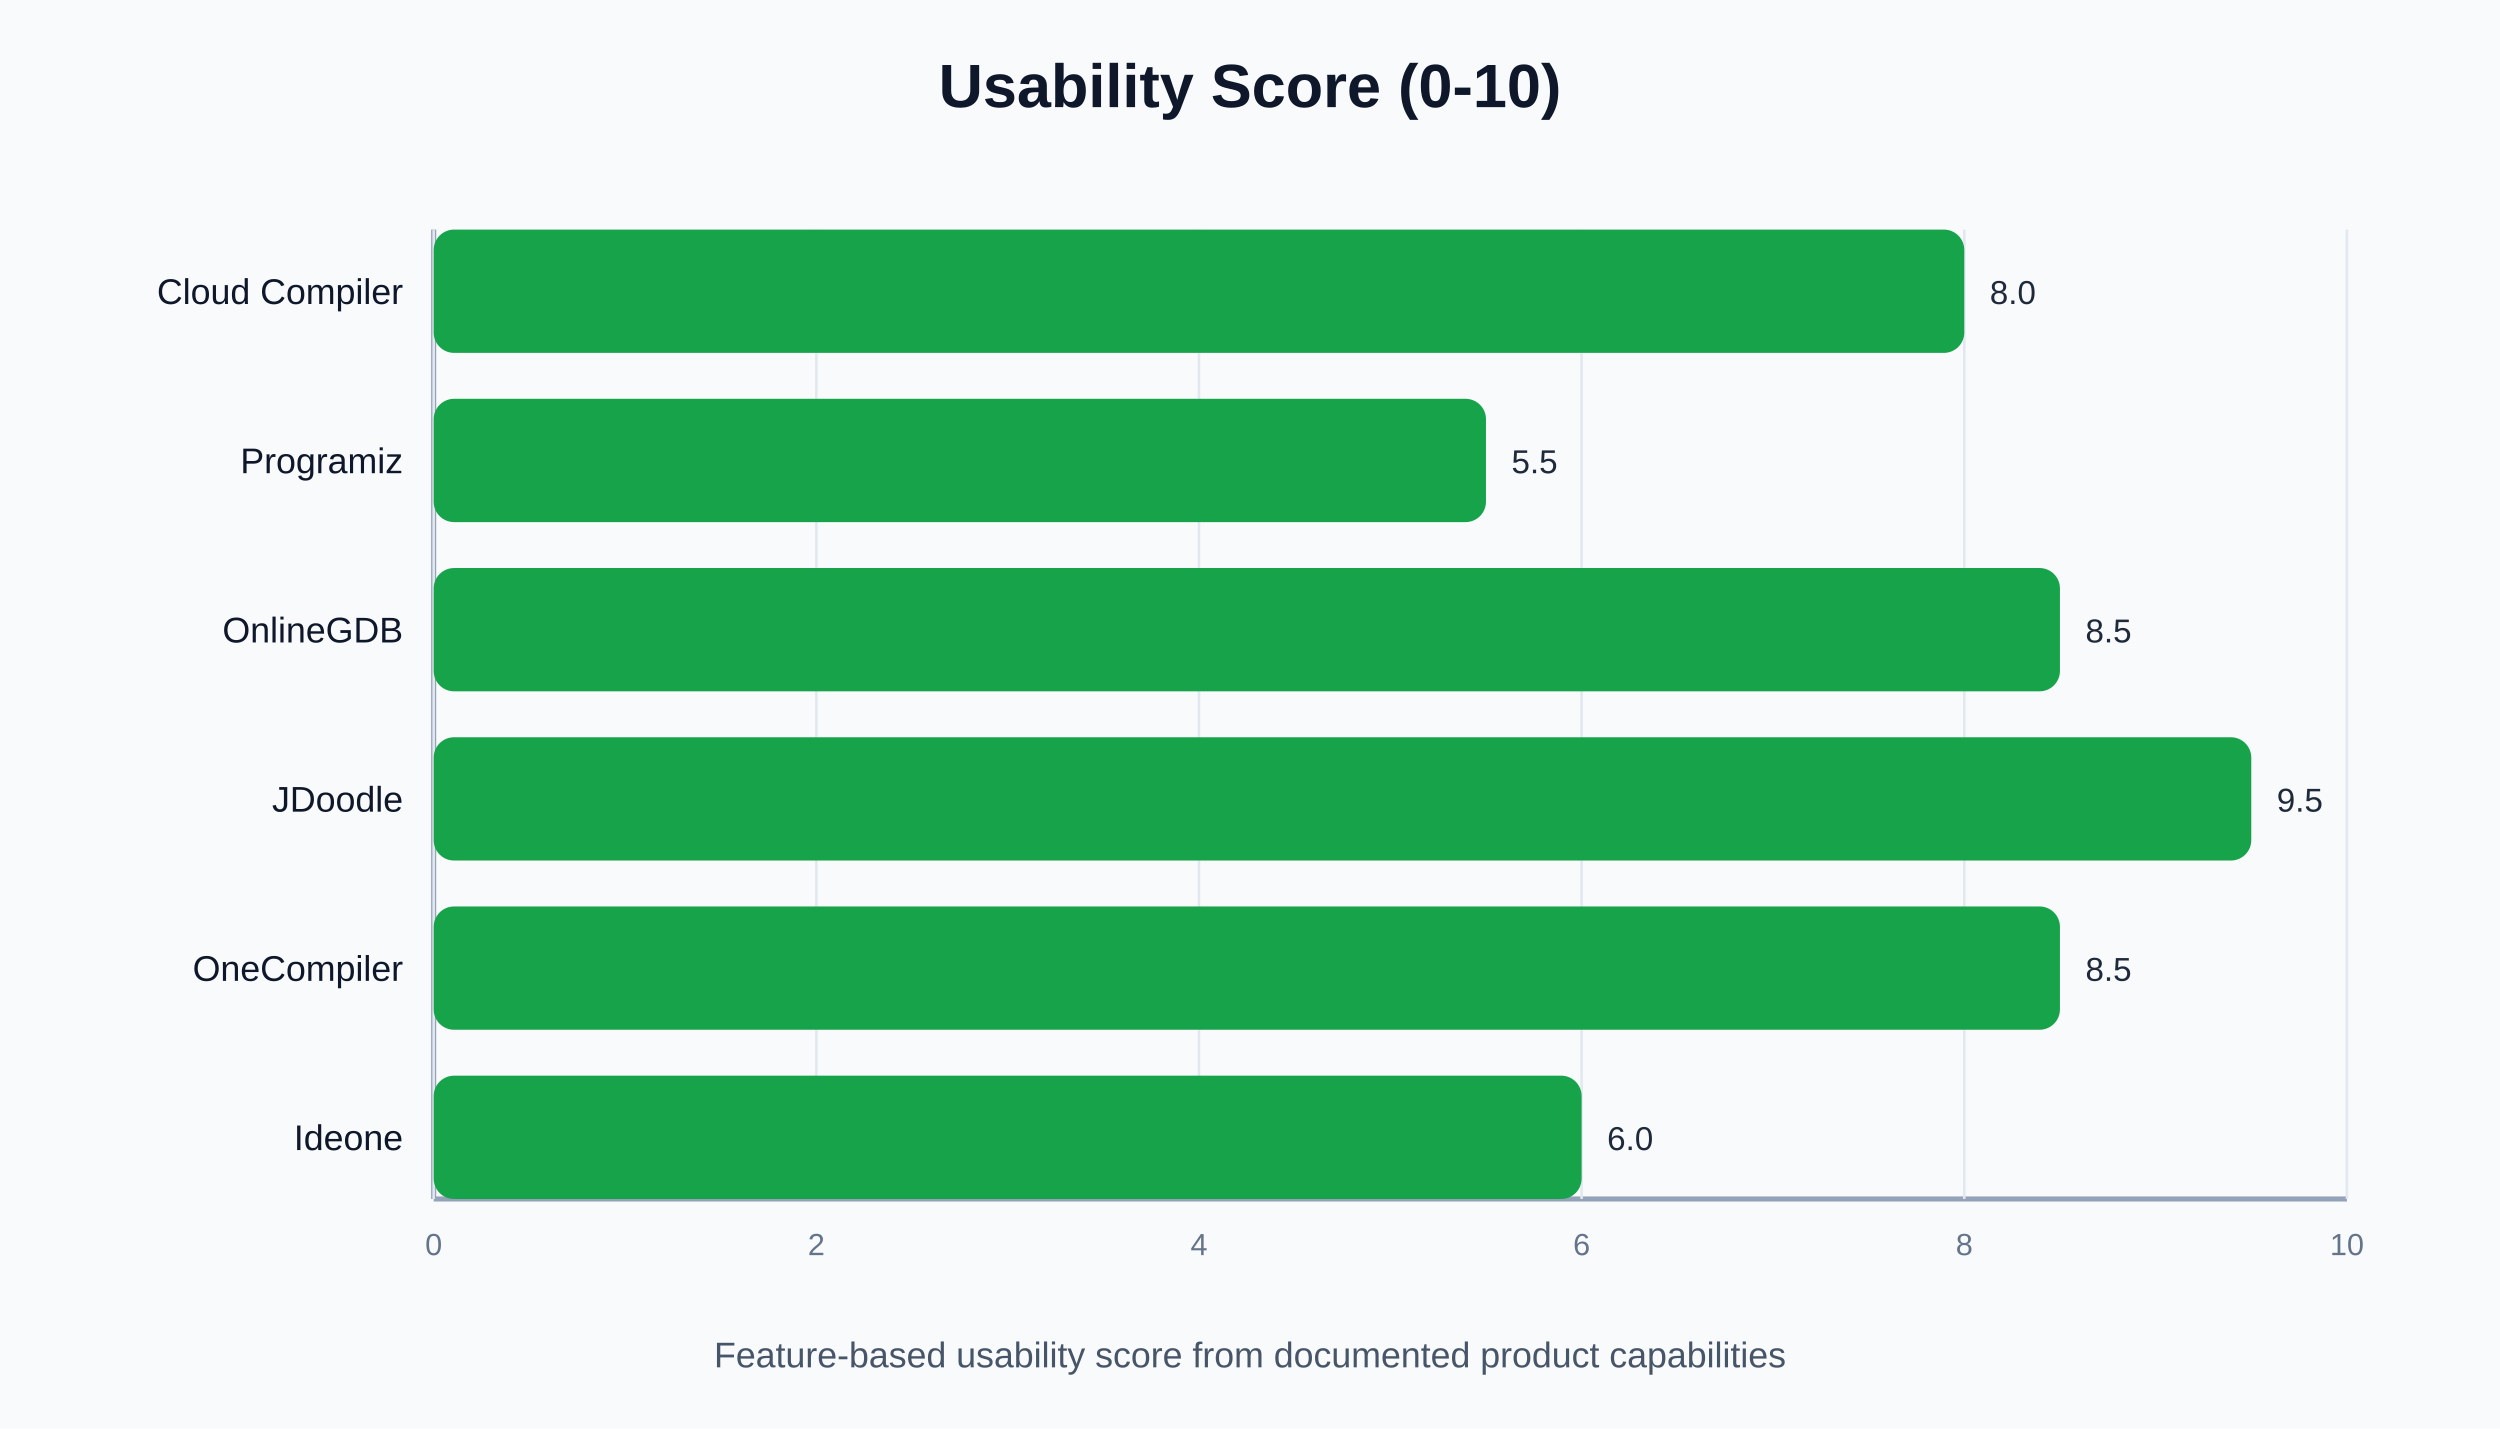
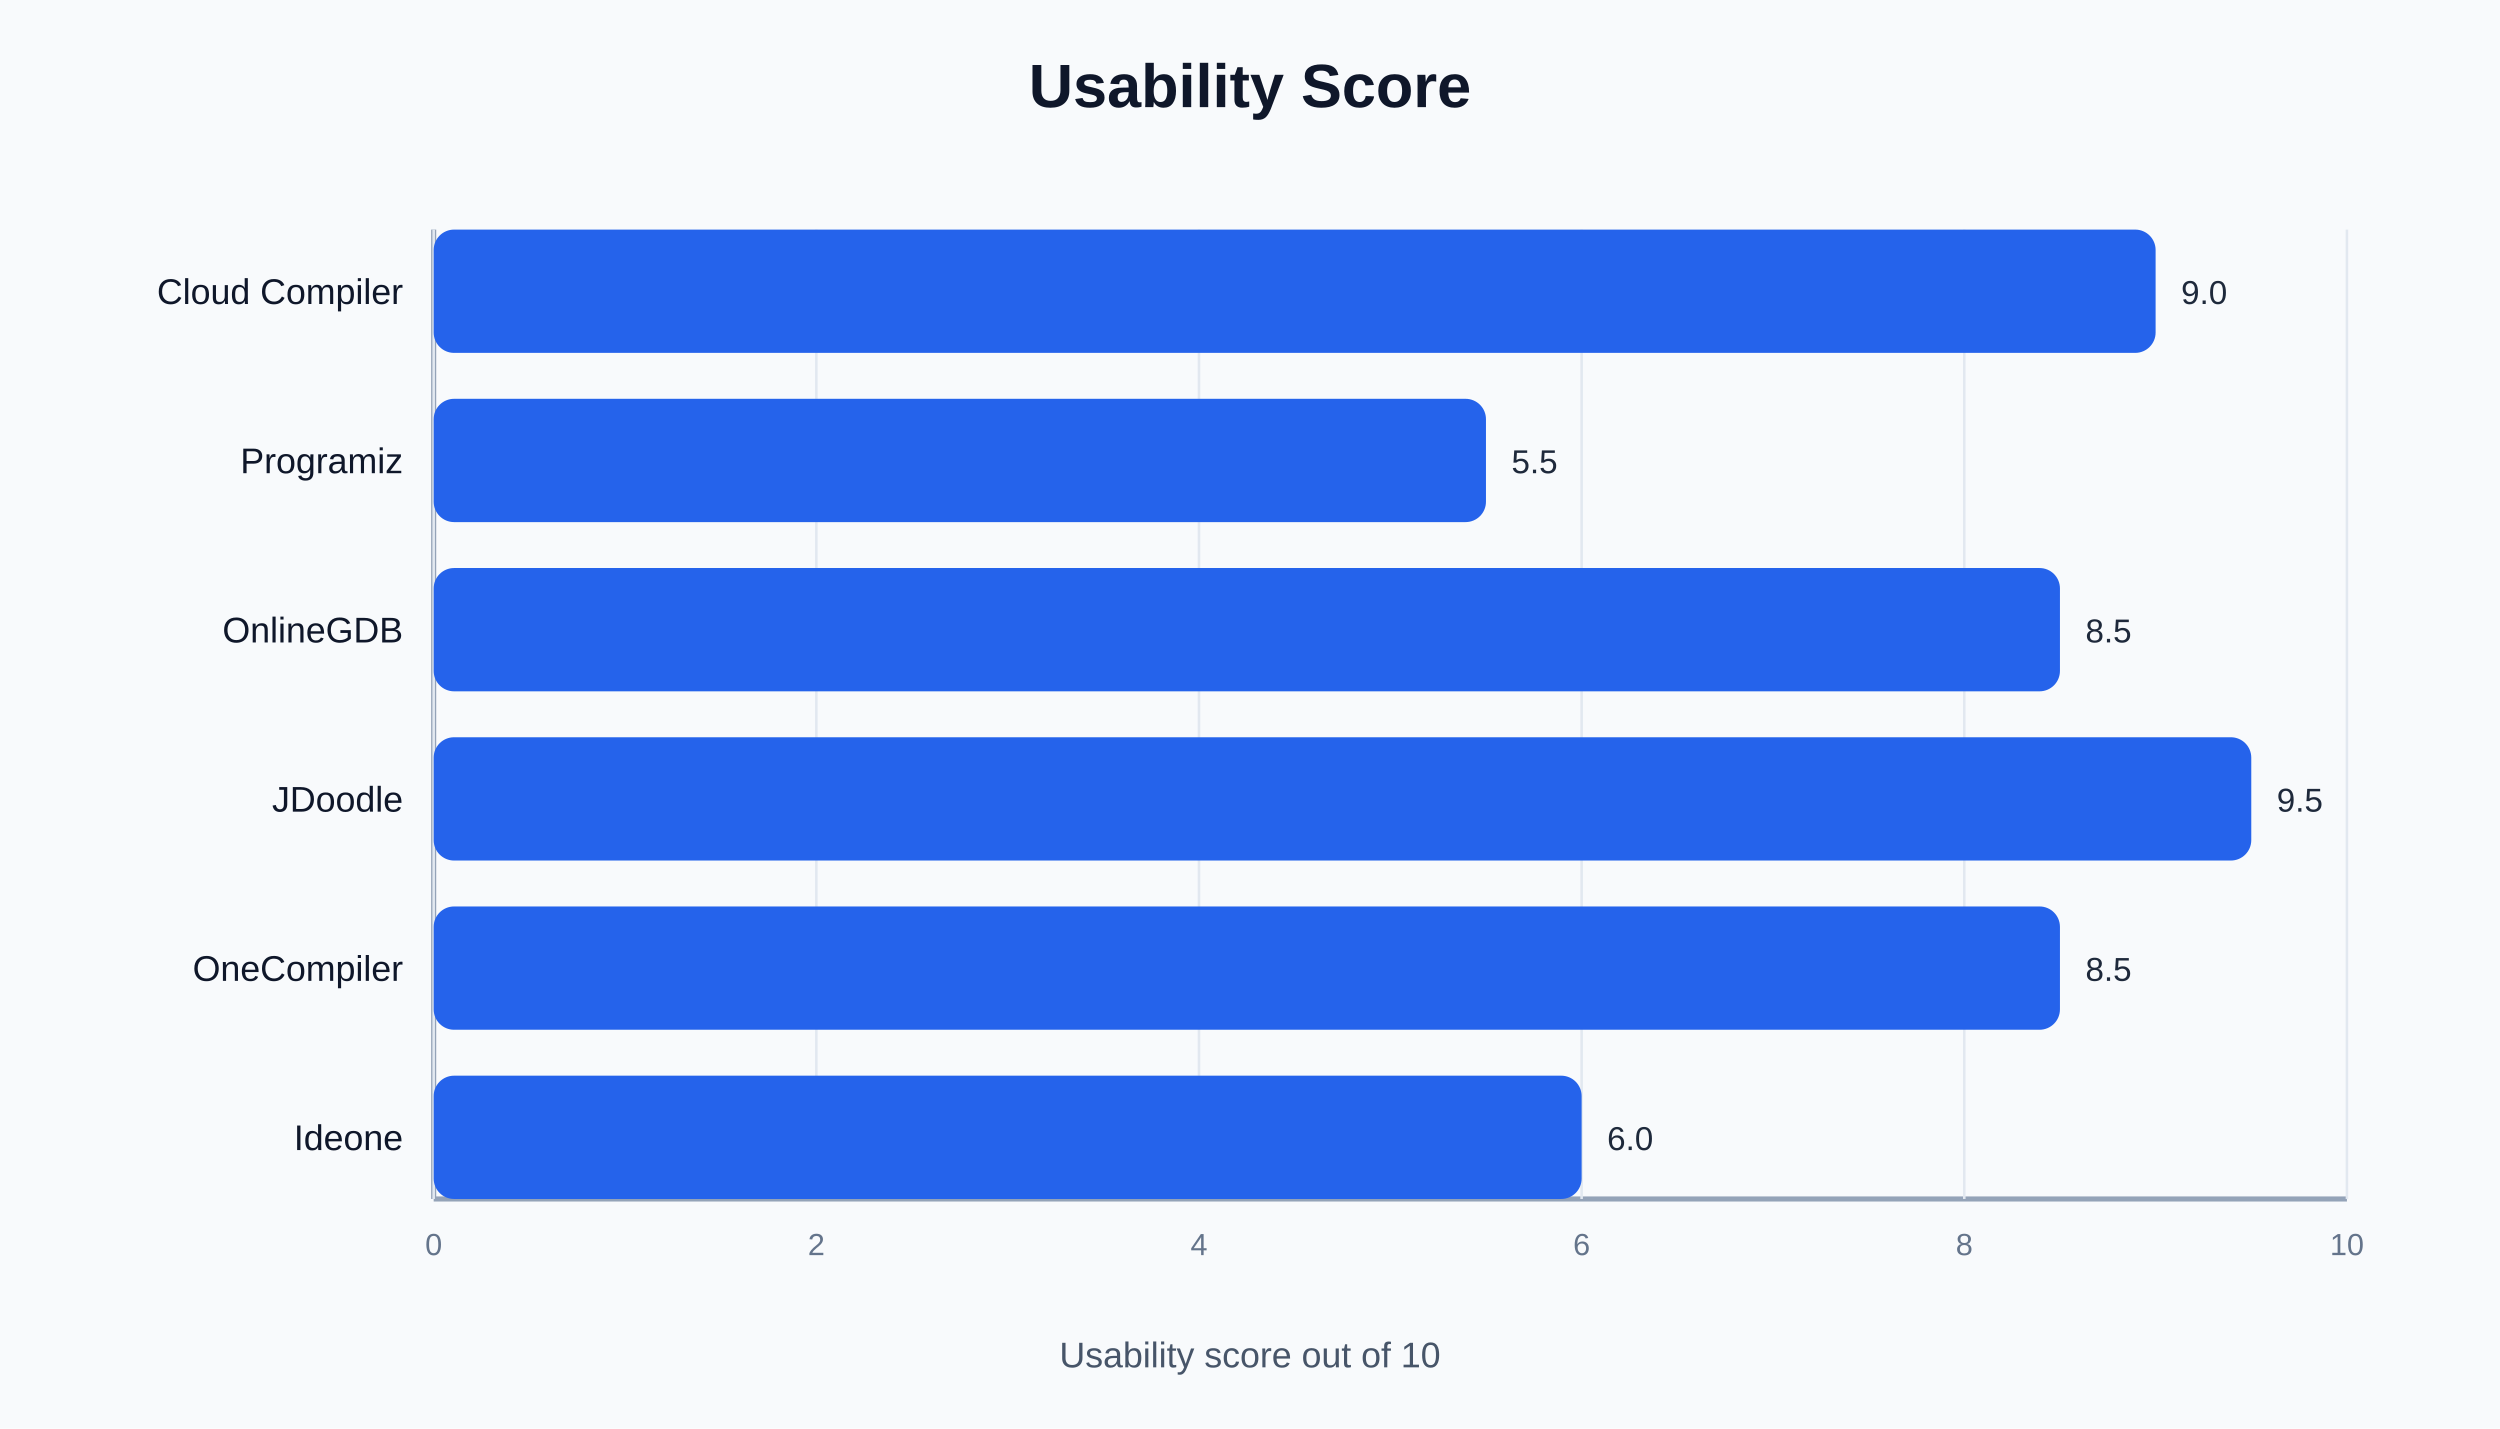
<svg xmlns="http://www.w3.org/2000/svg" width="980" height="560" viewBox="0 0 980 560">
  <rect width="100%" height="100%" fill="#f8fafc" />
-   <text x="490.0" y="42" text-anchor="middle" font-family="Segoe UI, Arial" font-size="24" font-weight="700" fill="#0f172a">Usability Score (0-10)</text>
-   <text x="490.0" y="536" text-anchor="middle" font-family="Segoe UI, Arial" font-size="14" fill="#475569">Feature-based usability score from documented product capabilities</text>
+   <text x="490.0" y="42" text-anchor="middle" font-family="Segoe UI, Arial" font-size="24" font-weight="700" fill="#0f172a">Usability Score</text>
+   <text x="490.0" y="536" text-anchor="middle" font-family="Segoe UI, Arial" font-size="14" fill="#475569">Usability score out of 10</text>
  <line x1="170" y1="90" x2="170" y2="470" stroke="#94a3b8" stroke-width="2" />
  <line x1="170" y1="470" x2="920" y2="470" stroke="#94a3b8" stroke-width="2" />
  <line x1="170.0" y1="90" x2="170.0" y2="470" stroke="#e2e8f0" stroke-width="1" />
  <text x="170.0" y="492" text-anchor="middle" font-family="Segoe UI, Arial" font-size="12" fill="#64748b">0</text>
  <line x1="320.0" y1="90" x2="320.0" y2="470" stroke="#e2e8f0" stroke-width="1" />
  <text x="320.0" y="492" text-anchor="middle" font-family="Segoe UI, Arial" font-size="12" fill="#64748b">2</text>
  <line x1="470.0" y1="90" x2="470.0" y2="470" stroke="#e2e8f0" stroke-width="1" />
  <text x="470.0" y="492" text-anchor="middle" font-family="Segoe UI, Arial" font-size="12" fill="#64748b">4</text>
  <line x1="620.0" y1="90" x2="620.0" y2="470" stroke="#e2e8f0" stroke-width="1" />
  <text x="620.0" y="492" text-anchor="middle" font-family="Segoe UI, Arial" font-size="12" fill="#64748b">6</text>
  <line x1="770.0" y1="90" x2="770.0" y2="470" stroke="#e2e8f0" stroke-width="1" />
  <text x="770.0" y="492" text-anchor="middle" font-family="Segoe UI, Arial" font-size="12" fill="#64748b">8</text>
  <line x1="920.0" y1="90" x2="920.0" y2="470" stroke="#e2e8f0" stroke-width="1" />
  <text x="920.0" y="492" text-anchor="middle" font-family="Segoe UI, Arial" font-size="12" fill="#64748b">10</text>
  <text x="158" y="119.167" text-anchor="end" font-family="Segoe UI, Arial" font-size="14" fill="#0f172a">Cloud Compiler</text>
-   <rect x="170" y="90.0" width="600.0" height="48.333" rx="8" fill="#16a34a" />
-   <text x="780.0" y="119.167" font-family="Segoe UI, Arial" font-size="13" fill="#1e293b">8.0</text>
+   <rect x="170" y="90.0" width="675.0" height="48.333" rx="8" fill="#2563eb" />
+   <text x="855.0" y="119.167" font-family="Segoe UI, Arial" font-size="13" fill="#1e293b">9.0</text>
  <text x="158" y="185.5" text-anchor="end" font-family="Segoe UI, Arial" font-size="14" fill="#0f172a">Programiz</text>
-   <rect x="170" y="156.333" width="412.5" height="48.333" rx="8" fill="#16a34a" />
+   <rect x="170" y="156.333" width="412.5" height="48.333" rx="8" fill="#2563eb" />
  <text x="592.5" y="185.5" font-family="Segoe UI, Arial" font-size="13" fill="#1e293b">5.5</text>
  <text x="158" y="251.833" text-anchor="end" font-family="Segoe UI, Arial" font-size="14" fill="#0f172a">OnlineGDB</text>
-   <rect x="170" y="222.667" width="637.5" height="48.333" rx="8" fill="#16a34a" />
+   <rect x="170" y="222.667" width="637.5" height="48.333" rx="8" fill="#2563eb" />
  <text x="817.5" y="251.833" font-family="Segoe UI, Arial" font-size="13" fill="#1e293b">8.5</text>
  <text x="158" y="318.167" text-anchor="end" font-family="Segoe UI, Arial" font-size="14" fill="#0f172a">JDoodle</text>
-   <rect x="170" y="289.0" width="712.5" height="48.333" rx="8" fill="#16a34a" />
+   <rect x="170" y="289.0" width="712.5" height="48.333" rx="8" fill="#2563eb" />
  <text x="892.5" y="318.167" font-family="Segoe UI, Arial" font-size="13" fill="#1e293b">9.5</text>
  <text x="158" y="384.5" text-anchor="end" font-family="Segoe UI, Arial" font-size="14" fill="#0f172a">OneCompiler</text>
-   <rect x="170" y="355.333" width="637.5" height="48.333" rx="8" fill="#16a34a" />
+   <rect x="170" y="355.333" width="637.5" height="48.333" rx="8" fill="#2563eb" />
  <text x="817.5" y="384.5" font-family="Segoe UI, Arial" font-size="13" fill="#1e293b">8.5</text>
  <text x="158" y="450.833" text-anchor="end" font-family="Segoe UI, Arial" font-size="14" fill="#0f172a">Ideone</text>
-   <rect x="170" y="421.667" width="450.0" height="48.333" rx="8" fill="#16a34a" />
+   <rect x="170" y="421.667" width="450.0" height="48.333" rx="8" fill="#2563eb" />
  <text x="630.0" y="450.833" font-family="Segoe UI, Arial" font-size="13" fill="#1e293b">6.0</text>
</svg>
